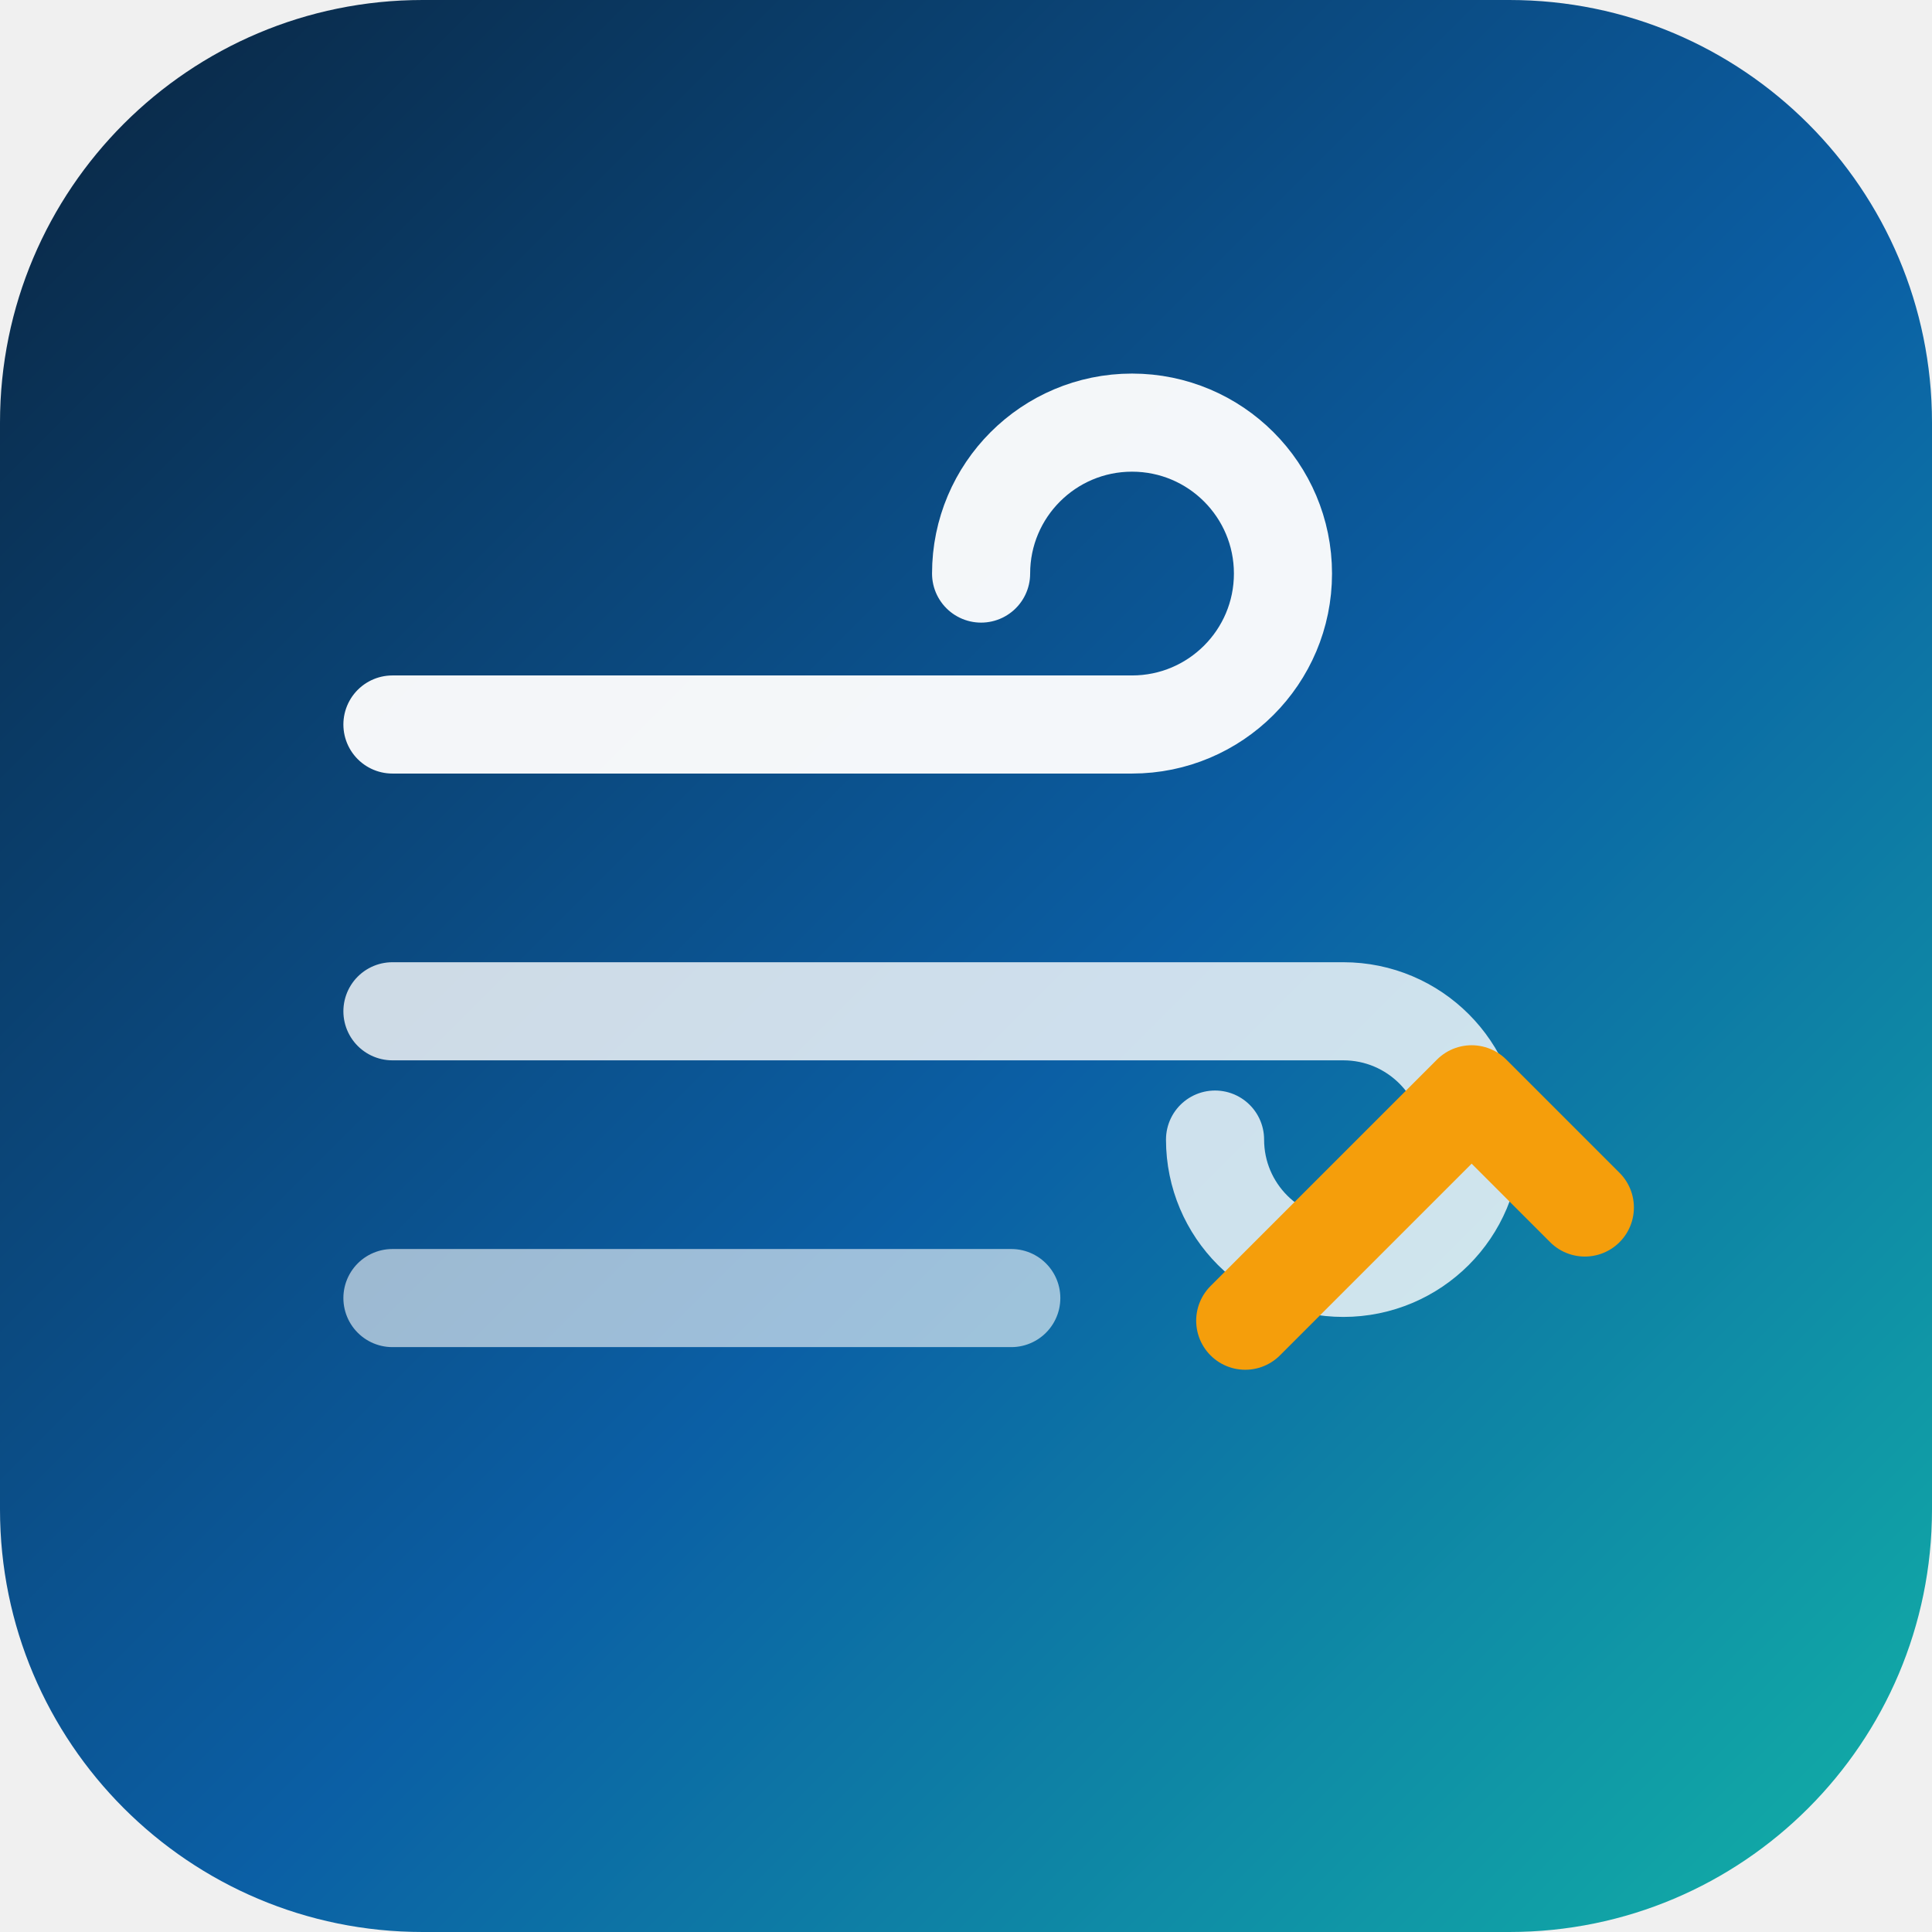
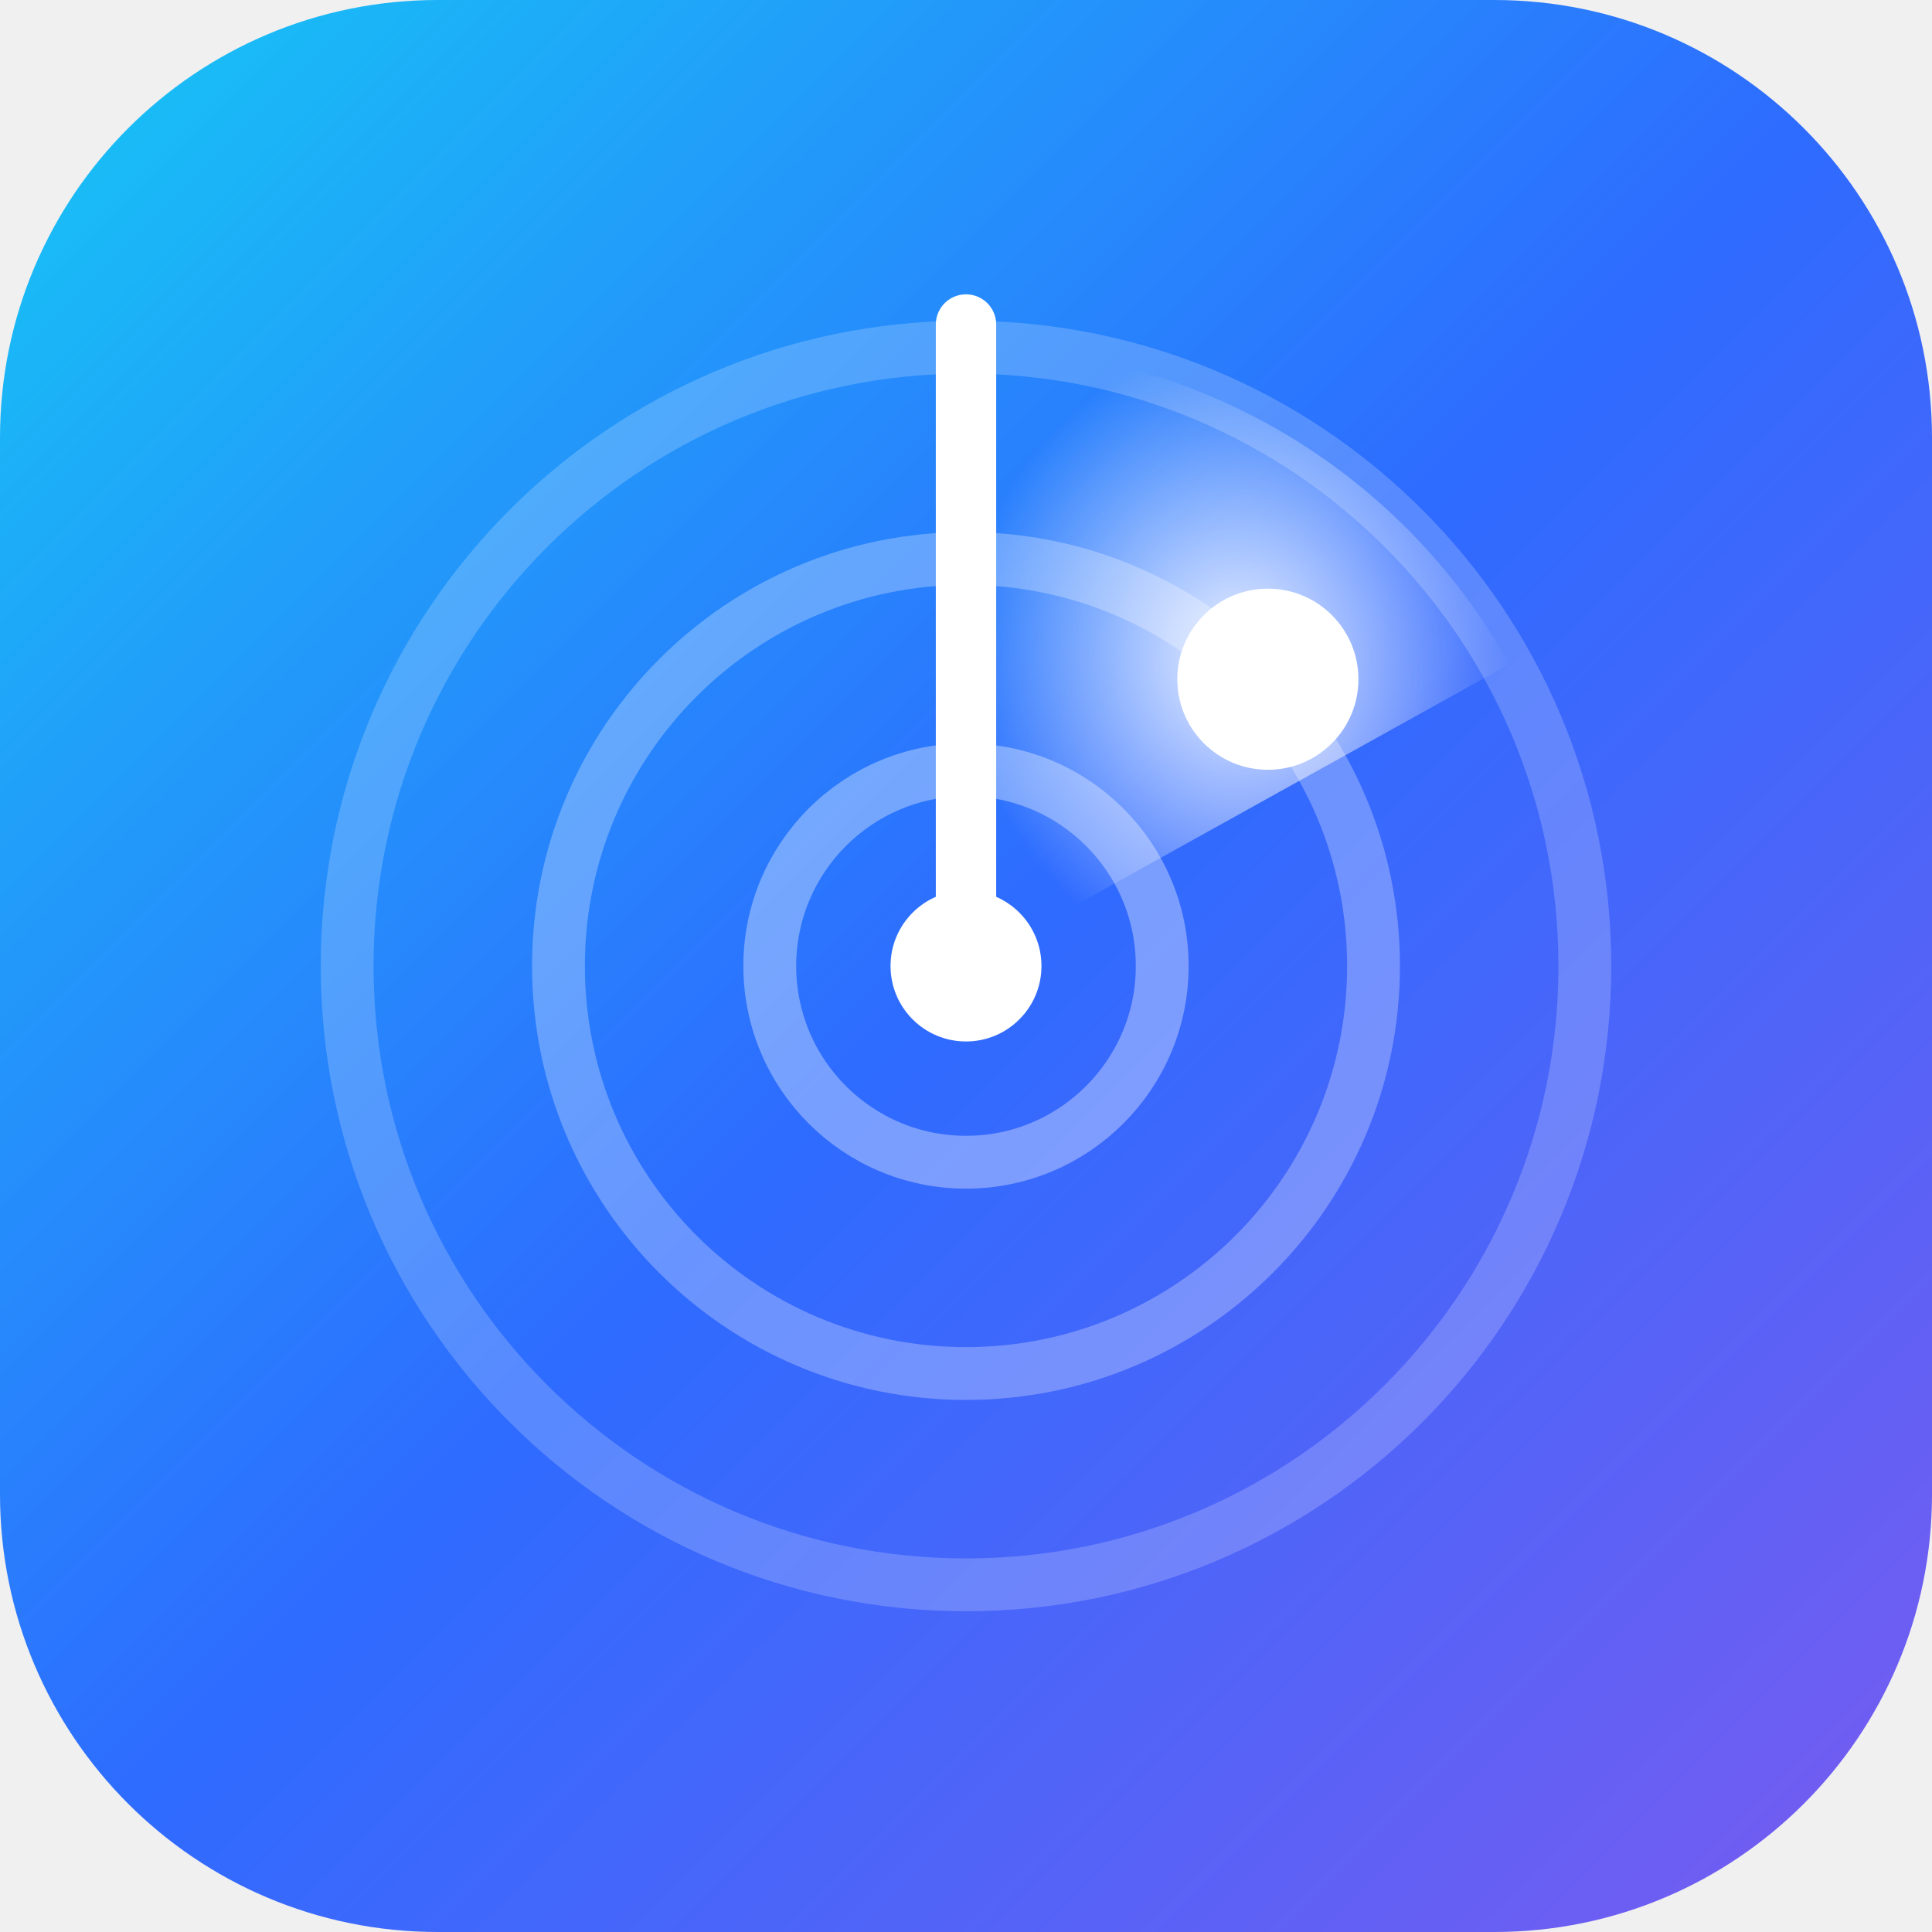
- <svg xmlns="http://www.w3.org/2000/svg" width="512" height="512" viewBox="0 0 512 512" role="img" aria-label="무역풍 Tradewind">
+ <svg xmlns="http://www.w3.org/2000/svg" width="512" height="512" viewBox="0 0 512 512" role="img" aria-label="Tradar">
  <defs>
    <linearGradient id="g" x1="0" y1="0" x2="1" y2="1">
-       <stop offset="0" stop-color="#0a2540" />
-       <stop offset="0.55" stop-color="#0b5fa5" />
-       <stop offset="1" stop-color="#12b3a6" />
+       <stop offset="0" stop-color="#16C8F5" />
+       <stop offset="0.5" stop-color="#2E6BFF" />
+       <stop offset="1" stop-color="#7A5BF0" />
    </linearGradient>
+     <radialGradient id="sweep" cx="50%" cy="50%" r="50%">
+       <stop offset="0" stop-color="#ffffff" stop-opacity="0.9" />
+       <stop offset="1" stop-color="#ffffff" stop-opacity="0" />
+     </radialGradient>
  </defs>
-   <rect width="512" height="512" rx="112" fill="url(#g)" />
-   <g fill="none" stroke="#ffffff" stroke-linecap="round" stroke-width="26">
-     <path d="M104 192 H300 a40 40 0 1 0 -40 -40" opacity="0.95" />
-     <path d="M104 268 H356 a34 34 0 1 1 -34 34" opacity="0.8" />
-     <path d="M104 344 H268" opacity="0.6" />
+   <rect width="512" height="512" rx="116" fill="url(#g)" />
+   <g fill="none" stroke="#ffffff" stroke-linecap="round">
+     <circle cx="256" cy="256" r="52" stroke-opacity="0.35" stroke-width="14" />
+     <circle cx="256" cy="256" r="108" stroke-opacity="0.28" stroke-width="14" />
+     <circle cx="256" cy="256" r="164" stroke-opacity="0.20" stroke-width="14" />
  </g>
-   <path d="M330 350 L390 290 L420 320" fill="none" stroke="#f59e0b" stroke-width="26" stroke-linecap="round" stroke-linejoin="round" />
-   <circle cx="390" cy="290" r="0" fill="#f59e0b" />
+   <path d="M256 256 L256 92 A164 164 0 0 1 400 176 Z" fill="url(#sweep)" />
+   <line x1="256" y1="256" x2="256" y2="86" stroke="#ffffff" stroke-width="16" stroke-linecap="round" />
+   <circle cx="336" cy="180" r="24" fill="#ffffff" />
+   <circle cx="256" cy="256" r="20" fill="#ffffff" />
</svg>
